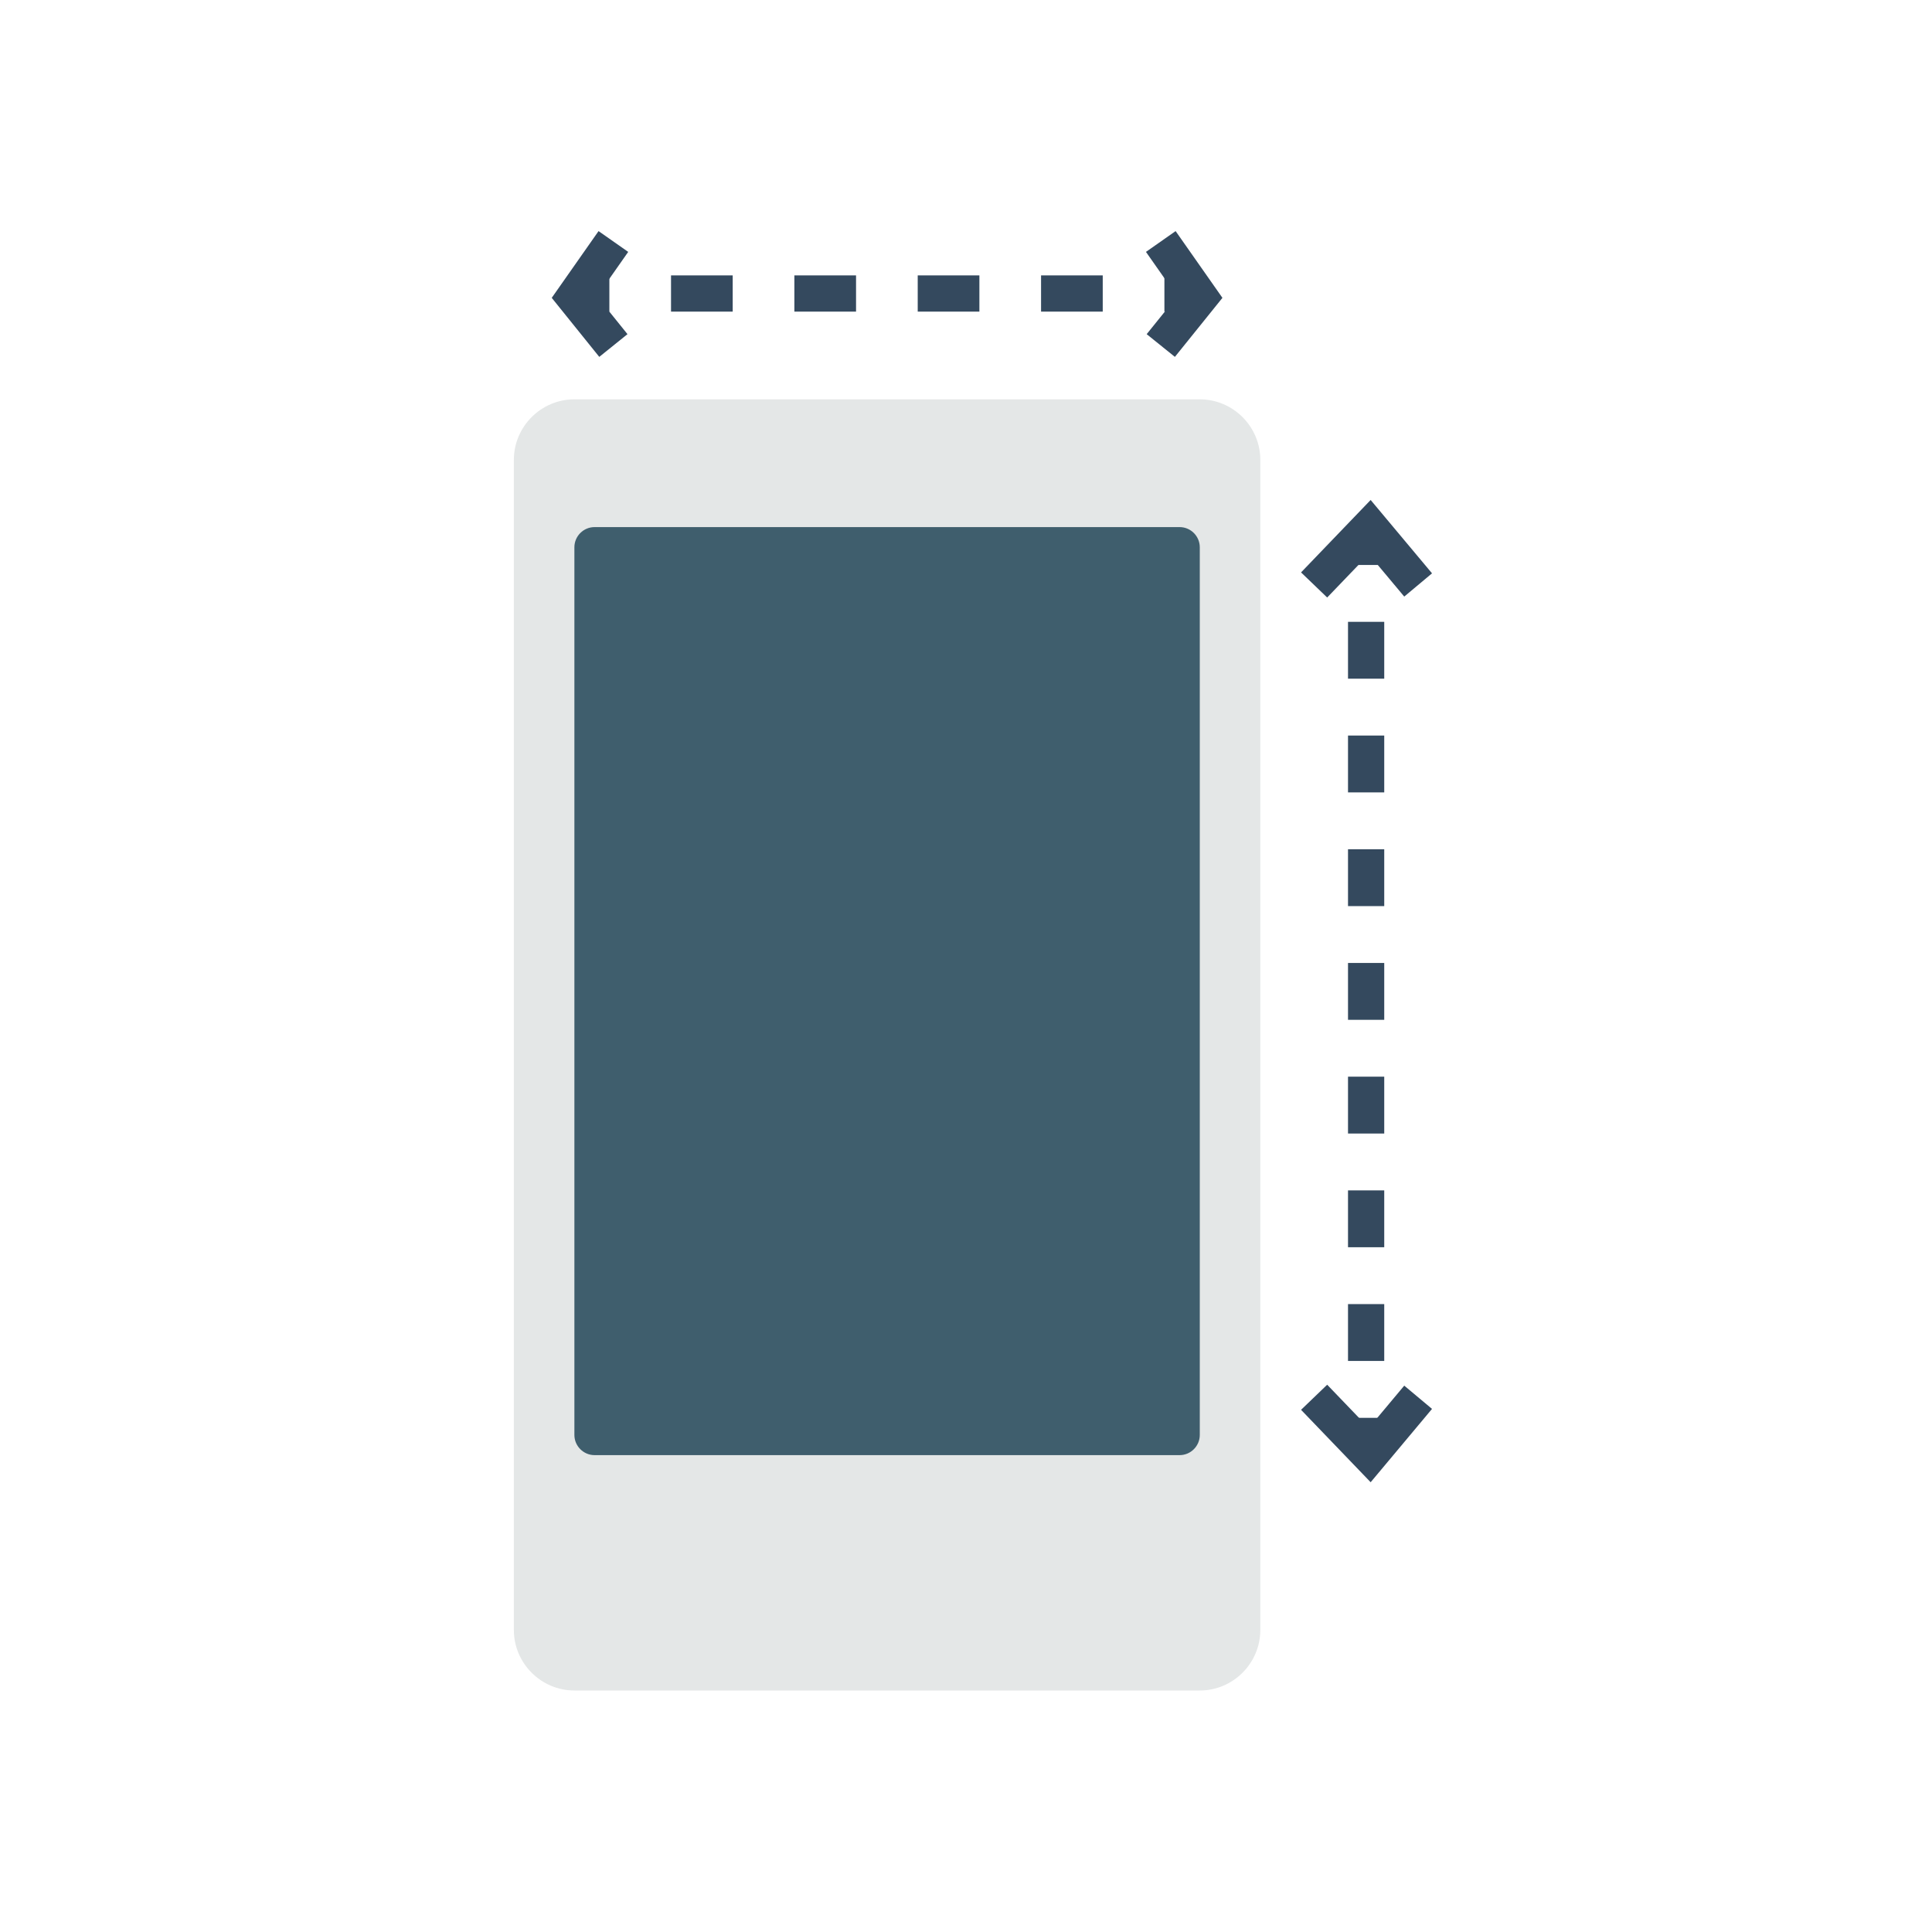
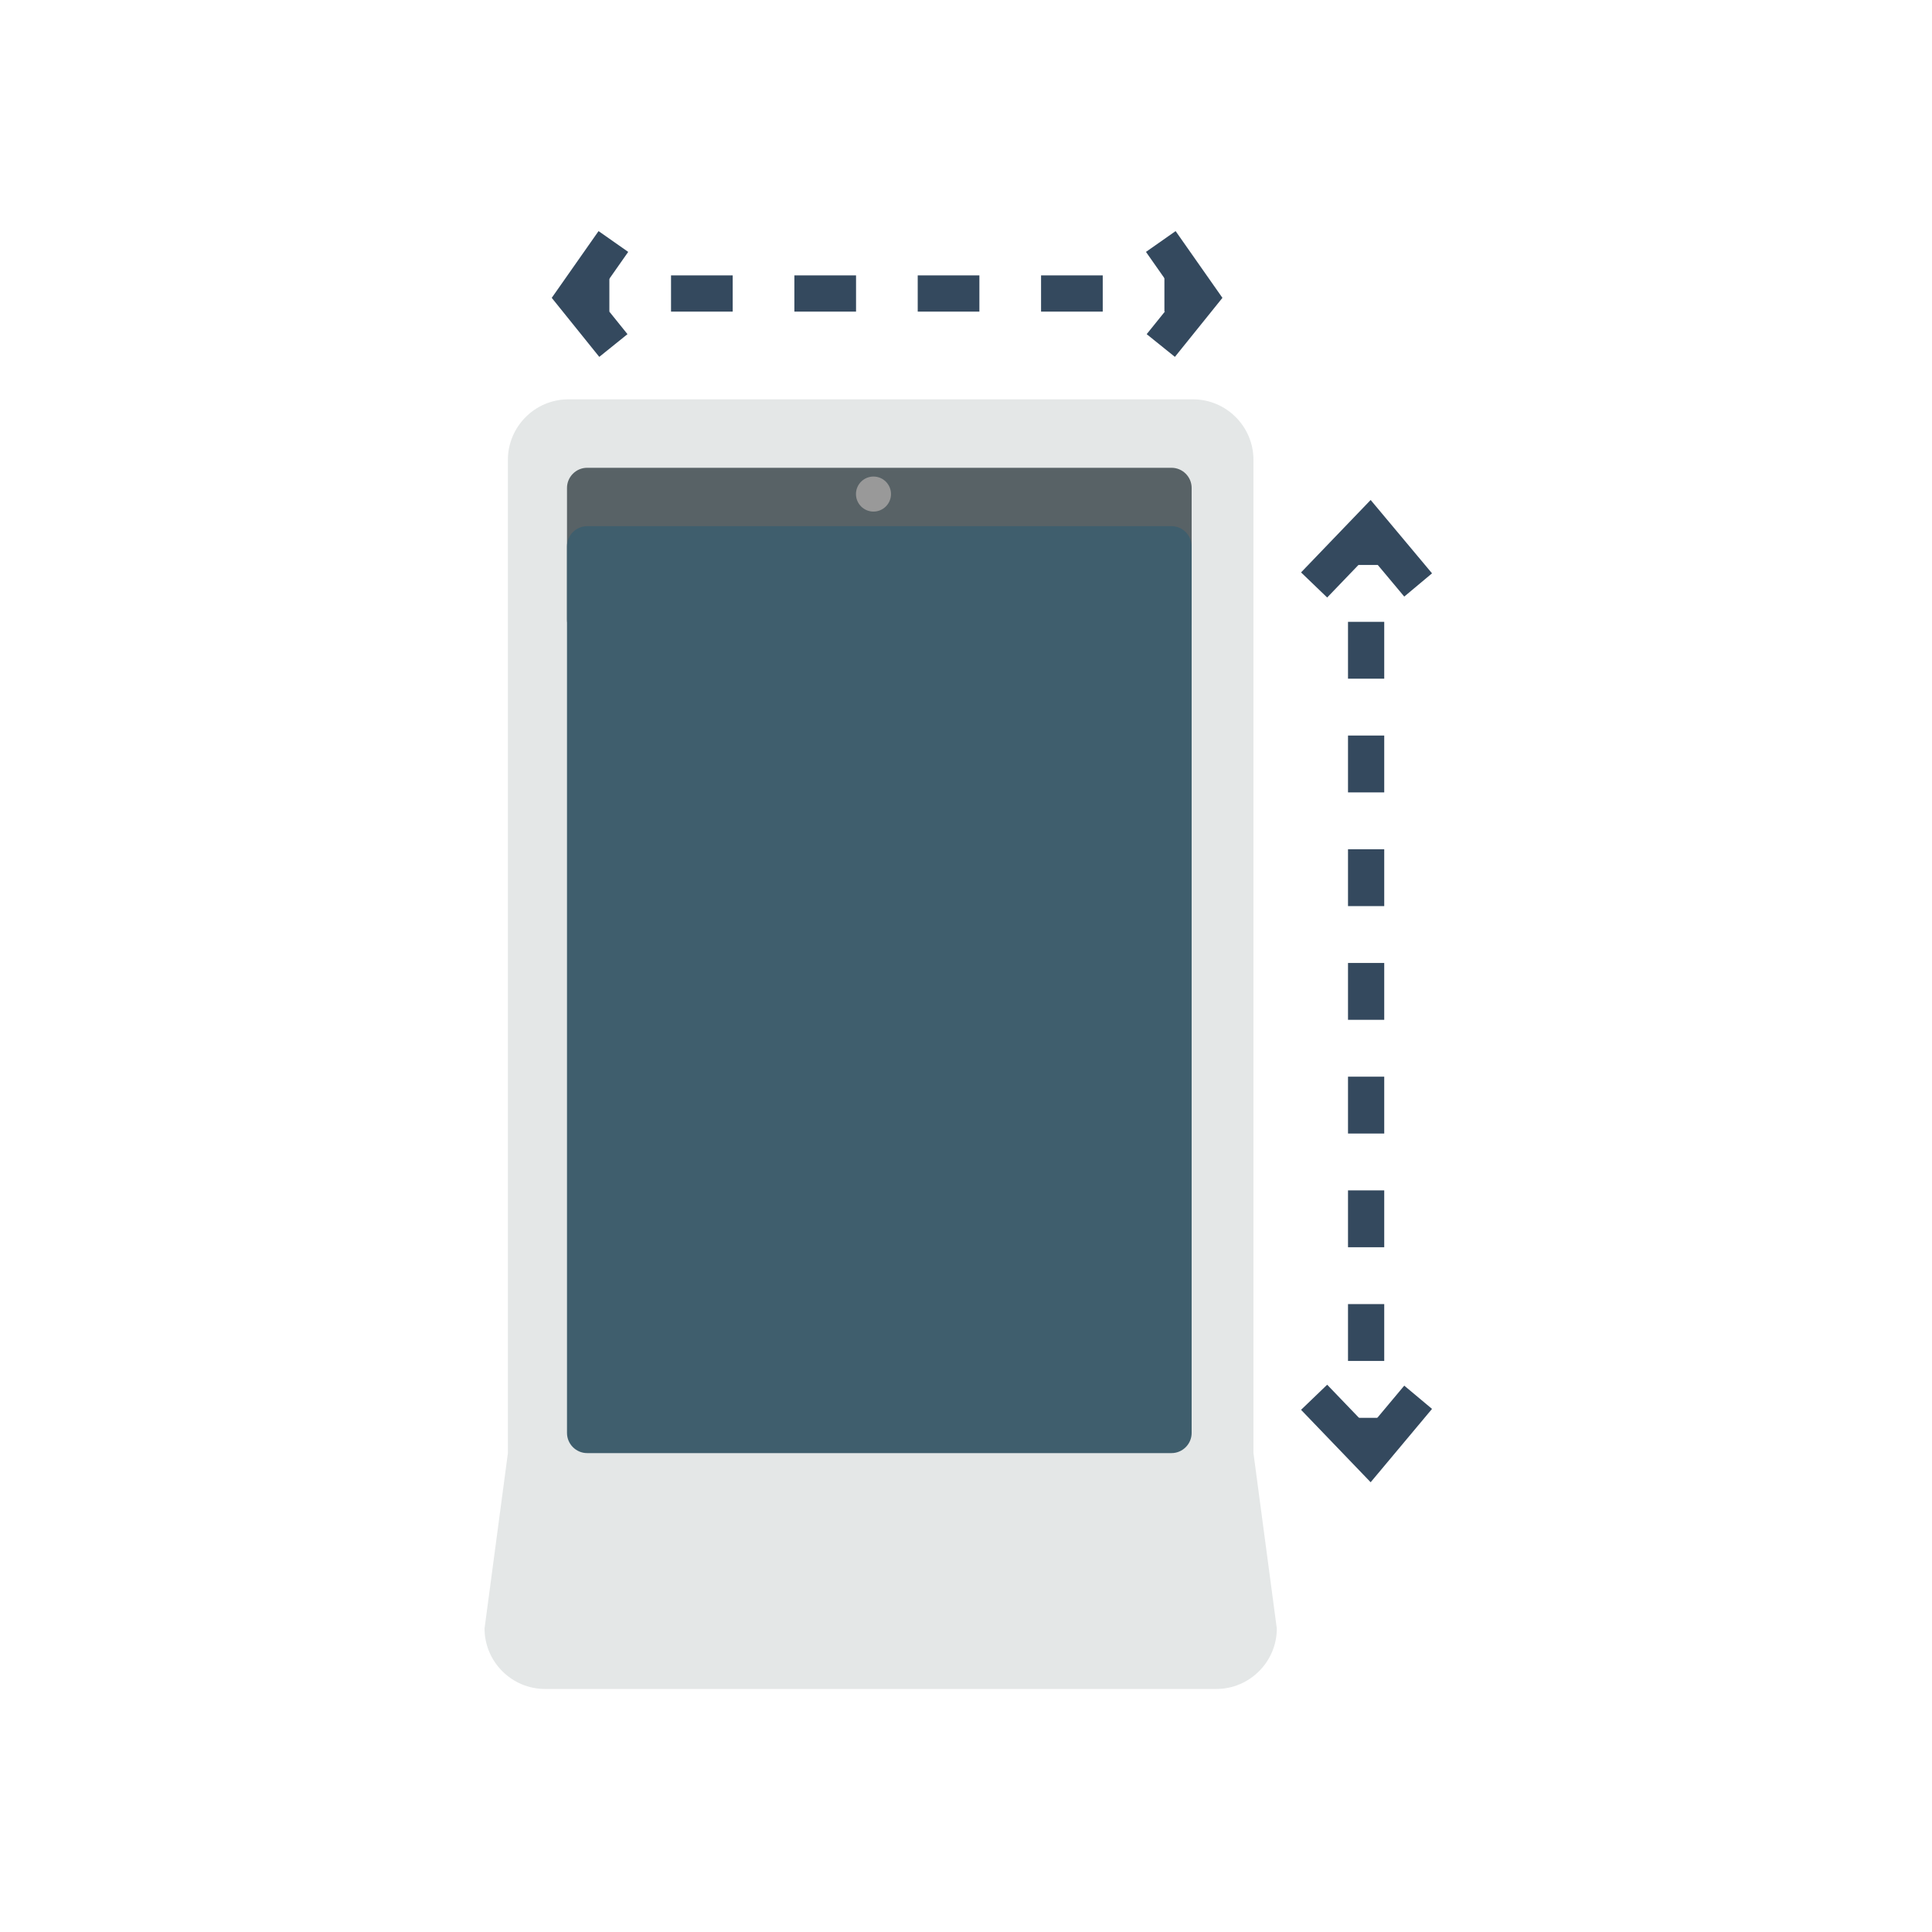
<svg xmlns="http://www.w3.org/2000/svg" version="1.1" id="Layer_1" x="0px" y="0px" width="320px" height="320px" viewBox="0 0 320 320" enable-background="new 0 0 320 320" xml:space="preserve">
  <g>
-     <g>
-       <path fill="#E4E7E7" d="M95.137,66.141h103.585c5.514,0,10.025,4.511,10.025,10.024v193.811c0,5.514-4.512,10.024-10.025,10.024    H95.137c-5.514,0-10.025-4.511-10.025-10.024V76.165C85.112,70.651,89.624,66.141,95.137,66.141z" />
-       <path fill="#3F5E6D" d="M98.478,87.303h96.903c1.838,0,3.341,1.504,3.341,3.342v147.028c0,1.838-1.503,3.342-3.341,3.342H98.478    c-1.837,0-3.341-1.504-3.341-3.342V90.645C95.137,88.807,96.641,87.303,98.478,87.303z" />
-     </g>
    <g>
      <g>
        <g>
          <line fill="none" stroke="#34495E" stroke-width="6" stroke-miterlimit="10" x1="226.273" y1="88.577" x2="226.273" y2="93.577" />
          <line fill="none" stroke="#34495E" stroke-width="6" stroke-miterlimit="10" stroke-dasharray="9.417,9.417" x1="226.273" y1="102.995" x2="226.273" y2="230.129" />
          <line fill="none" stroke="#34495E" stroke-width="6" stroke-miterlimit="10" x1="226.273" y1="234.838" x2="226.273" y2="239.838" />
        </g>
      </g>
-       <polyline fill="none" stroke="#34495E" stroke-width="6" stroke-miterlimit="10" points="217.659,96.888 226.868,87.303     234.888,96.888   " />
-       <polyline fill="none" stroke="#34495E" stroke-width="6" stroke-miterlimit="10" points="217.659,231.432 226.868,241.015     234.888,231.432   " />
+       <polyline fill="none" stroke="#34495E" stroke-width="6" stroke-miterlimit="10" points="217.659,96.888 226.868,87.303     234.889,96.888   " />
+       <polyline fill="none" stroke="#34495E" stroke-width="6" stroke-miterlimit="10" points="217.659,231.432 226.868,241.016     234.889,231.432   " />
    </g>
    <g>
      <g>
        <line fill="none" stroke="#34495E" stroke-width="6" stroke-miterlimit="10" x1="197.863" y1="48.614" x2="192.863" y2="48.614" />
        <line fill="none" stroke="#34495E" stroke-width="6" stroke-miterlimit="10" stroke-dasharray="10.215,10.215" x1="182.648" y1="48.614" x2="106.037" y2="48.614" />
        <line fill="none" stroke="#34495E" stroke-width="6" stroke-miterlimit="10" x1="100.93" y1="48.614" x2="95.93" y2="48.614" />
      </g>
    </g>
-     <polyline fill="none" stroke="#34495E" stroke-width="6" stroke-miterlimit="10" points="192.263,40 198.722,49.209    192.263,57.229  " />
+     <polyline fill="none" stroke="#34495E" stroke-width="6" stroke-miterlimit="10" points="192.264,40 198.723,49.209    192.264,57.229  " />
    <polyline fill="none" stroke="#34495E" stroke-width="6" stroke-miterlimit="10" points="101.595,40 95.137,49.209 101.595,57.229     " />
  </g>
+   <g>
+     <path fill="#E4E7E7" d="M94.138,66.141H197.6c5.508,0,10.013,4.505,10.013,10.013v164.525l3.868,29.054   c0,5.508-4.509,10.013-10.013,10.013H90.27c-5.508,0-10.014-4.505-10.014-10.013l3.868-29.054V76.154   C84.124,70.646,88.631,66.141,94.138,66.141z" />
+     <path fill="#586266" d="M97.249,77.48h96.788c1.836,0,3.337,1.502,3.337,3.338v21.804c0,1.836-1.501,3.34-3.337,3.34H97.249   c-1.834,0-3.336-1.503-3.336-3.34V80.818C93.913,78.982,95.415,77.48,97.249,77.48z" />
+     <path fill="#3F5E6D" d="M97.249,87.15h96.788c1.836,0,3.337,1.501,3.337,3.337V237.34c0,1.836-1.501,3.339-3.337,3.339H97.249   c-1.834,0-3.336-1.503-3.336-3.339V90.487C93.913,88.651,95.415,87.15,97.249,87.15z" />
+     <circle fill="#999999" cx="144.676" cy="81.832" r="2.901" />
+   </g>
</svg>
